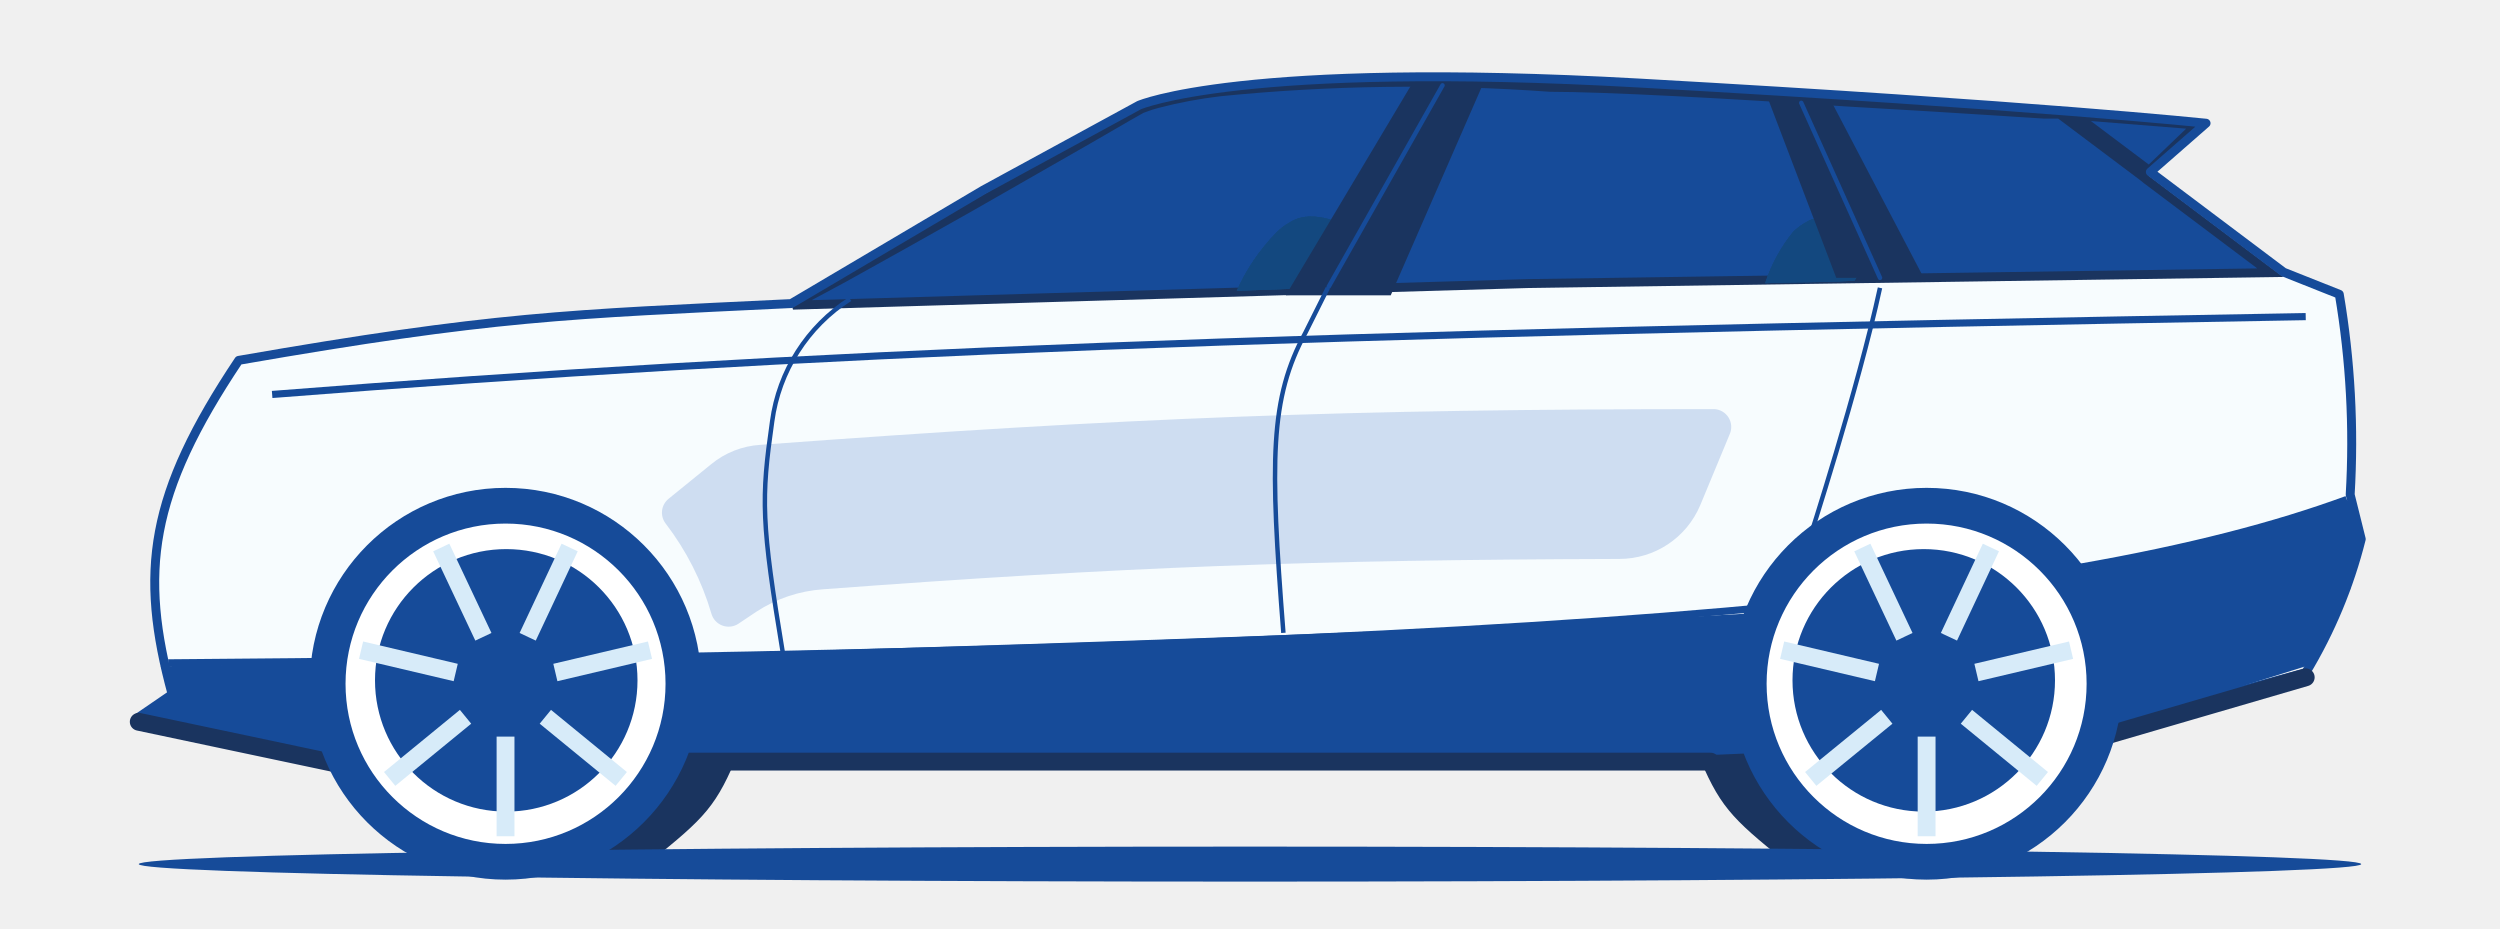
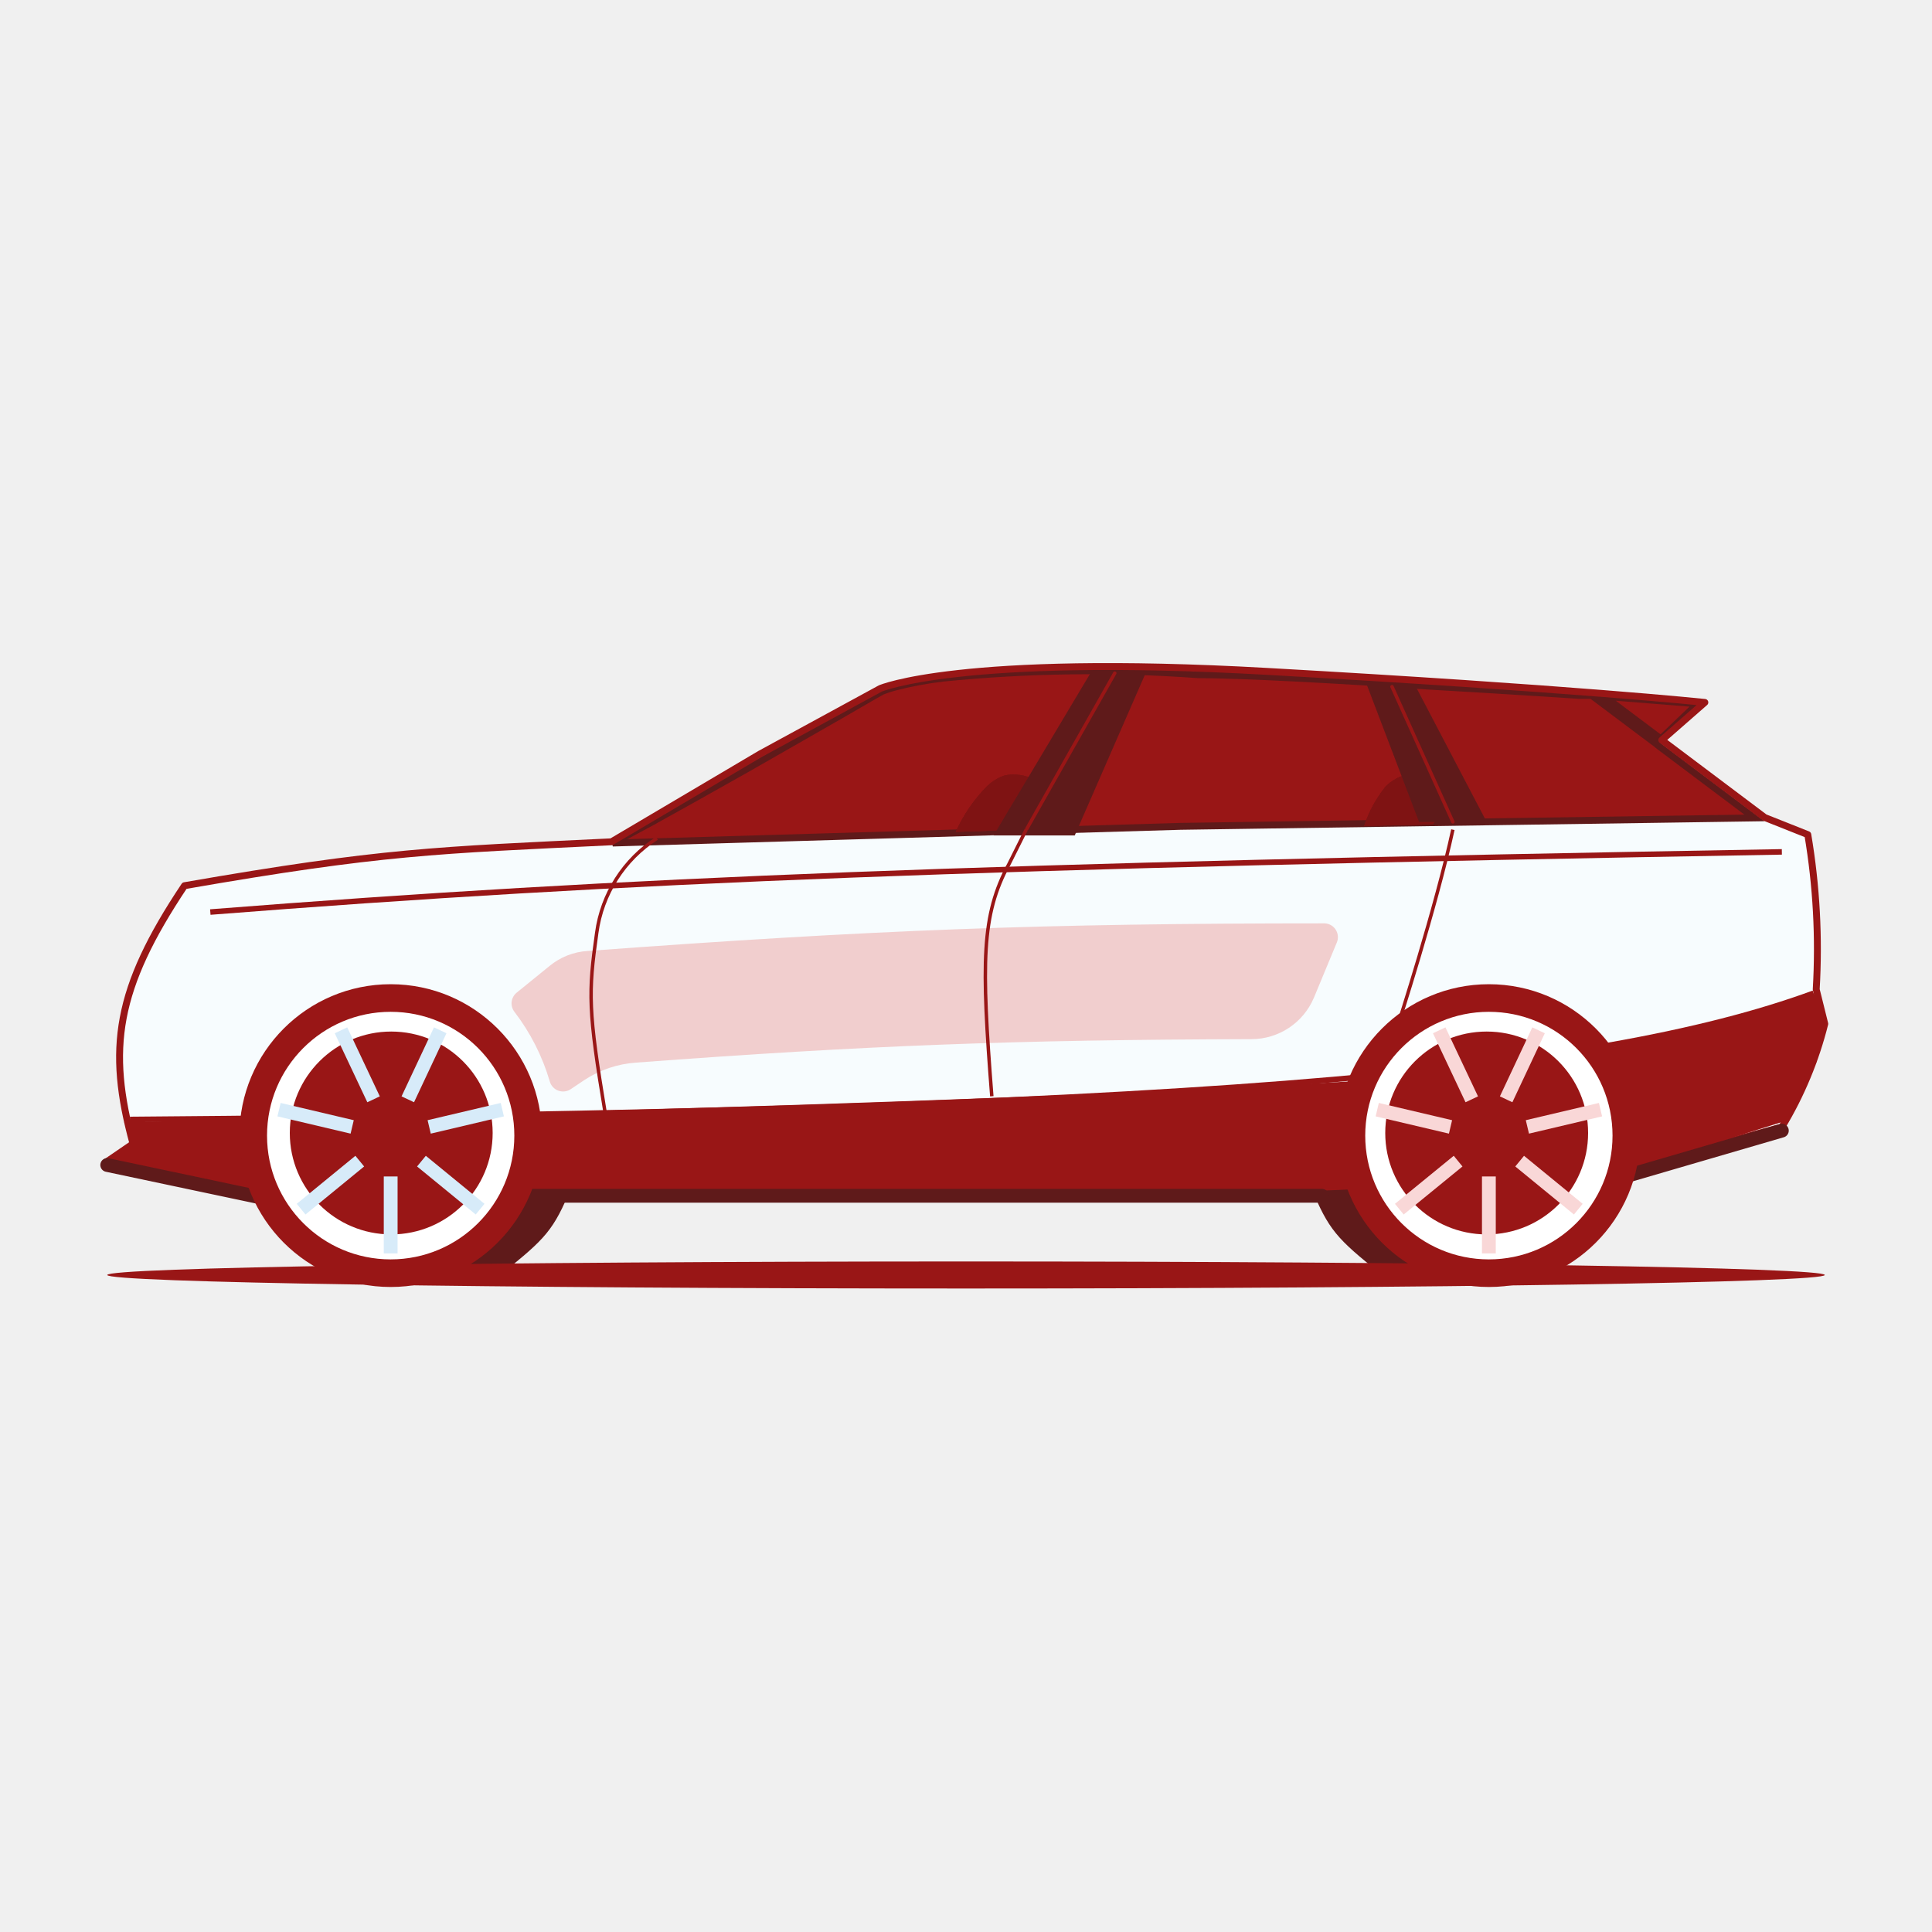
- <svg xmlns="http://www.w3.org/2000/svg" id="Layer_1" data-name="Layer 1" viewBox="0 0 140 52">
-   <defs>
-     <style>.cls-1,.cls-11,.cls-14,.cls-15,.cls-7,.cls-8,.cls-9{fill:none;}.cls-2{fill:#1a345f;}.cls-3{fill:#f7fcfe;}.cls-4,.cls-5{fill:#164b99;}.cls-5,.cls-9{stroke:#1a345f;}.cls-5,.cls-7{stroke-width:0.5px;}.cls-6{fill:#13487f;}.cls-11,.cls-12,.cls-15,.cls-7,.cls-8{stroke:#164b99;}.cls-15,.cls-7,.cls-9{stroke-linecap:round;}.cls-7,.cls-9{stroke-linejoin:round;}.cls-8{stroke-width:0.4px;}.cls-10{fill:#ceddf1;}.cls-11,.cls-15{stroke-width:0.25px;}.cls-12{fill:#fff;stroke-width:2px;}.cls-13{clip-path:url(#clip-path);}.cls-14{stroke:#d7ebf9;}</style>
-     <clipPath id="clip-path">
-       <rect class="cls-1" x="21" y="30.75" width="14.7" height="14.7" />
-     </clipPath>
-   </defs>
-   <path class="cls-2" d="M36.4,48.26c3.11-2.49,3.73-3.11,5-6.23H38.26l-5.6,6.23Z" />
-   <path class="cls-3" d="M13.37,20.07c-5,7.41-5.6,11.73-3.73,18.51L7.77,40.06l10.58,1.61,19.91-.62H95.51l21.78-.61,11.83-3.09a27.07,27.07,0,0,0,3.11-7.4l-.62-2.47A48.85,48.85,0,0,0,131,16.37l-3.12-1.24-7.46-5.55,3.12-2.7s-9.47-1-31.75-2.24-28,1.24-28,1.24l-8.72,4.7L44.31,16.92C31.64,17.52,27.68,17.6,13.37,20.07Z" />
-   <path class="cls-2" d="M100,48.26c-3.11-2.49-3.73-3.13-5-6.24H98.1l5.6,6.24Z" />
-   <path class="cls-4" d="M100.87,34.18C67.57,36.25,9,37.31,9,37.31l.52,1.38L7.9,40.21,19,42.29H95.51l20.54-.88,13.07-4.1L131.61,33l.62-3.12L131.61,28l-11.2,3.12A153.92,153.92,0,0,1,100.87,34.18Z" />
-   <path class="cls-5" d="M63.9,6.11h0l0,0-.16.09-.6.34L60.93,7.82l-6.66,3.81c-2.47,1.4-5,2.81-7,3.92-1,.55-1.88,1-2.56,1.38l-.31.16,41.14-1.21h0l41.6-.61-6.93-5.21L120,9.89l-4.66-3.5h-.18l-.73,0-2.64-.17c-2.21-.14-5.22-.33-8.42-.51C97,5.27,89.82,4.89,86.8,4.89h0a107.36,107.36,0,0,0-18.47.25,25.9,25.9,0,0,0-3.51.66,6.29,6.29,0,0,0-.72.23l-.16.06Zm52.35.35,4.1,3.08L123,7Z" />
-   <path class="cls-6" d="M69.26,16.28c2.7-.08,3.18-.11,6-.25,0,0,1.12-1.37.91-2.4s-2.42-1.86-3.6-1.35a1.91,1.91,0,0,0-.32.16,3.35,3.35,0,0,0-.73.54A11.23,11.23,0,0,0,69.26,16.28Z" />
-   <path class="cls-6" d="M69.26,16.28c2.7-.08,3.18-.11,6-.25,0,0,1.12-1.37.91-2.4s-2.42-1.86-3.6-1.35a1.91,1.91,0,0,0-.32.16,3.35,3.35,0,0,0-.73.54A11.23,11.23,0,0,0,69.26,16.28Z" />
-   <path class="cls-6" d="M69.26,16.28c2.7-.08,3.18-.11,6-.25,0,0,1.12-1.37.91-2.4s-2.42-1.86-3.6-1.35a1.91,1.91,0,0,0-.32.16,3.35,3.35,0,0,0-.73.54A11.23,11.23,0,0,0,69.26,16.28Z" />
-   <path class="cls-6" d="M98.85,15.86c2.62-.1,2.24,0,5-.14,0,0,.9-1.41.76-2.13s-2.72-1.49-3.14-1.31a2.39,2.39,0,0,0-.32.16,3.35,3.35,0,0,0-.73.54A9.08,9.08,0,0,0,98.85,15.86Z" />
-   <path class="cls-6" d="M98.85,15.86c2.62-.1,2.24,0,5-.14,0,0,.9-1.41.76-2.13s-2.72-1.49-3.14-1.31a2.39,2.39,0,0,0-.32.16,3.35,3.35,0,0,0-.73.54A9.08,9.08,0,0,0,98.85,15.86Z" />
-   <path class="cls-6" d="M98.85,15.86c2.62-.1,2.24,0,5-.14,0,0,.9-1.41.76-2.13s-2.72-1.49-3.14-1.31a2.39,2.39,0,0,0-.32.16,3.35,3.35,0,0,0-.73.54A9.08,9.08,0,0,0,98.85,15.86Z" />
-   <path class="cls-2" d="M83.23,4.29H79.31L72,16.54h5.88Z" />
-   <path class="cls-2" d="M98.91,5.27h3.43l5.39,10.29h-4.9Z" />
-   <path class="cls-7" d="M115.43,41.41l13.69-3.74a27.36,27.36,0,0,0,3.11-7.48l-.62-2.49A49.82,49.82,0,0,0,131,16.48l-3.12-1.24-7.46-5.61,3.12-2.73s-9.47-1-31.75-2.25-28,1.24-28,1.24l-8.72,4.75L44.31,17c-12.67.61-16.63.69-30.94,3.18-5,7.48-5.6,11.84-3.73,18.7L7.77,40.16,18.35,42" />
-   <ellipse class="cls-4" cx="70" cy="48.39" rx="62.23" ry="0.98" />
-   <path class="cls-8" d="M9.42,37.12c76.48-.59,106.07-3.31,122-9.15M15.24,22.09c30.41-2.39,55.53-3.34,113.88-4.36" />
-   <path class="cls-9" d="M129.12,37.93l-14.94,4.36m-18.39.36H37.64M7.77,40.42l11.82,2.5" />
-   <path class="cls-10" d="M39.82,26l-2.39,1.94a1,1,0,0,0-.16,1.37,15.42,15.42,0,0,1,2.57,5.06,1,1,0,0,0,1.51.56l1-.67A7.79,7.79,0,0,1,46.1,33c16.73-1.25,27.32-1.65,44.59-1.7a4.91,4.91,0,0,0,4.52-3l1.66-4A1,1,0,0,0,96,22.91c-20.53,0-32.73.47-53.41,2A4.8,4.8,0,0,0,39.82,26Z" />
-   <path class="cls-11" d="M74.36,16.12l-1.25,2.5c-2,3.7-2,7.11-1.24,16.82M47.6,16.75a9.67,9.67,0,0,0-4.36,6.85c-.62,4.36-.62,5.61.62,13.09m61.42-20.57c-1.21,5.6-4,14.22-4,14.22" />
-   <ellipse class="cls-12" cx="28.31" cy="38.29" rx="9.96" ry="9.97" />
-   <g class="cls-13">
-     <path class="cls-4" d="M28.35,45.45A7.35,7.35,0,1,1,35.7,38.1,7.35,7.35,0,0,1,28.35,45.45Z" />
+ <svg xmlns="http://www.w3.org/2000/svg" id="SvgjsSvg1042" width="288" height="288" version="1.1">
+   <defs id="SvgjsDefs1043" />
+   <g id="SvgjsG1044">
+     <svg viewBox="0 0 140 52" width="288" height="288">
+       <defs>
+         <clipPath id="a">
+           <rect width="14.7" height="14.7" x="21" y="30.75" fill="none" class="selectable" />
+         </clipPath>
+       </defs>
+       <path fill="#5f1a1a" d="M36.4,48.26c3.11-2.49,3.73-3.11,5-6.23H38.26l-5.6,6.23Z" class="svgShape color1a345f-3 selectable" />
+       <path fill="#f7fcfe" d="M13.37,20.07c-5,7.41-5.6,11.73-3.73,18.51L7.77,40.06l10.58,1.61,19.91-.62H95.51l21.78-.61,11.83-3.09a27.07,27.07,0,0,0,3.11-7.4l-.62-2.47A48.85,48.85,0,0,0,131,16.37l-3.12-1.24-7.46-5.55,3.12-2.7s-9.47-1-31.75-2.24-28,1.24-28,1.24l-8.72,4.7L44.31,16.92C31.64,17.52,27.68,17.6,13.37,20.07Z" class="svgShape colorf7fcfe-4 selectable" />
+       <path fill="#5f1a1a" d="M100,48.26c-3.11-2.49-3.73-3.13-5-6.24H98.1l5.6,6.24Z" class="svgShape color1a345f-5 selectable" />
+       <path fill="#991616" d="M100.87,34.18C67.57,36.25,9,37.31,9,37.31l.52,1.38L7.9,40.21,19,42.29H95.51l20.54-.88,13.07-4.1L131.61,33l.62-3.12L131.61,28l-11.2,3.12A153.92,153.92,0,0,1,100.87,34.18Z" class="svgShape color164b99-6 selectable" />
+       <path fill="#991616" stroke="#5f1a1a" stroke-width=".5" d="M63.9,6.11h0l0,0-.16.09-.6.34L60.93,7.82l-6.66,3.81c-2.47,1.4-5,2.81-7,3.92-1,.55-1.88,1-2.56,1.38l-.31.16,41.14-1.21h0l41.6-.61-6.93-5.21L120,9.89l-4.66-3.5h-.18l-.73,0-2.64-.17c-2.21-.14-5.22-.33-8.42-.51C97,5.27,89.82,4.89,86.8,4.89h0a107.36,107.36,0,0,0-18.47.25,25.9,25.9,0,0,0-3.51.66,6.29,6.29,0,0,0-.72.23l-.16.06Zm52.35.35,4.1,3.08L123,7Z" class="svgShape color164b99-7 svgStroke colorStroke1a345f-7 selectable" />
+       <path fill="#7f1313" d="M69.26,16.28c2.7-.08,3.18-.11,6-.25,0,0,1.12-1.37.91-2.4s-2.42-1.86-3.6-1.35a1.91,1.91,0,0,0-.32.16,3.35,3.35,0,0,0-.73.54A11.23,11.23,0,0,0,69.26,16.28Z" class="svgShape color13487f-8 selectable" />
+       <path fill="#7f1313" d="M69.26,16.28c2.7-.08,3.18-.11,6-.25,0,0,1.12-1.37.91-2.4s-2.42-1.86-3.6-1.35a1.91,1.91,0,0,0-.32.16,3.35,3.35,0,0,0-.73.54A11.23,11.23,0,0,0,69.26,16.28Z" class="svgShape color13487f-9 selectable" />
+       <path fill="#7f1313" d="M69.26 16.28c2.7-.08 3.18-.11 6-.25 0 0 1.12-1.37.91-2.4s-2.42-1.86-3.6-1.35a1.91 1.91 0 00-.32.16 3.35 3.35 0 00-.73.54A11.23 11.23 0 0069.26 16.28zM98.85 15.86c2.62-.1 2.24 0 5-.14 0 0 .9-1.41.76-2.13s-2.72-1.49-3.14-1.31a2.39 2.39 0 00-.32.16 3.35 3.35 0 00-.73.54A9.08 9.08 0 0098.85 15.86z" class="svgShape color13487f-10 selectable" />
+       <path fill="#7f1313" d="M98.85,15.86c2.62-.1,2.24,0,5-.14,0,0,.9-1.41.76-2.13s-2.72-1.49-3.14-1.31a2.39,2.39,0,0,0-.32.16,3.35,3.35,0,0,0-.73.54A9.08,9.08,0,0,0,98.85,15.86Z" class="svgShape color13487f-11 selectable" />
+       <path fill="#7f1313" d="M98.85,15.86c2.62-.1,2.24,0,5-.14,0,0,.9-1.41.76-2.13s-2.72-1.49-3.14-1.31a2.39,2.39,0,0,0-.32.16,3.35,3.35,0,0,0-.73.54A9.08,9.08,0,0,0,98.85,15.86Z" class="svgShape color13487f-12 selectable" />
+       <path fill="#5f1a1a" d="M83.23 4.29H79.31L72 16.54h5.88zM98.91 5.27h3.43l5.39 10.29h-4.9z" class="svgShape color1a345f-13 selectable" />
+       <path fill="none" stroke="#991616" stroke-linecap="round" stroke-linejoin="round" stroke-width=".5" d="M115.43,41.41l13.69-3.74a27.36,27.36,0,0,0,3.11-7.48l-.62-2.49A49.82,49.82,0,0,0,131,16.48l-3.12-1.24-7.46-5.61,3.12-2.73s-9.47-1-31.75-2.25-28,1.24-28,1.24l-8.72,4.75L44.31,17c-12.67.61-16.63.69-30.94,3.18-5,7.48-5.6,11.84-3.73,18.7L7.77,40.16,18.35,42" class="svgStroke colorStroke164b99-14 selectable" />
+       <ellipse cx="70" cy="48.39" fill="#991616" rx="62.23" ry=".98" class="svgShape color164b99-15 selectable" />
+       <path fill="none" stroke="#991616" stroke-width=".4" d="M9.42,37.12c76.48-.59,106.07-3.31,122-9.15M15.24,22.09c30.41-2.39,55.53-3.34,113.88-4.36" class="svgStroke colorStroke164b99-16 selectable" />
+       <path fill="none" stroke="#5f1a1a" stroke-linecap="round" stroke-linejoin="round" d="M129.12,37.93l-14.94,4.36m-18.39.36H37.64M7.77,40.42l11.82,2.5" class="svgStroke colorStroke1a345f-17 selectable" />
+       <path fill="#f1cece" d="M39.82,26l-2.39,1.94a1,1,0,0,0-.16,1.37,15.42,15.42,0,0,1,2.57,5.06,1,1,0,0,0,1.51.56l1-.67A7.79,7.79,0,0,1,46.1,33c16.73-1.25,27.32-1.65,44.59-1.7a4.91,4.91,0,0,0,4.52-3l1.66-4A1,1,0,0,0,96,22.91c-20.53,0-32.73.47-53.41,2A4.8,4.8,0,0,0,39.82,26Z" class="svgShape colorceddf1-18 selectable" />
+       <path fill="none" stroke="#991616" stroke-width=".25" d="M74.36,16.12l-1.25,2.5c-2,3.7-2,7.11-1.24,16.82M47.6,16.75a9.67,9.67,0,0,0-4.36,6.85c-.62,4.36-.62,5.61.62,13.09m61.42-20.57c-1.21,5.6-4,14.22-4,14.22" class="svgStroke colorStroke164b99-19 selectable" />
+       <ellipse cx="28.31" cy="38.29" fill="#fff" stroke="#991616" stroke-width="2" rx="9.96" ry="9.97" class="svgShape colorffffff-20 svgStroke colorStroke164b99-20 selectable" />
+       <g clip-path="url(#a)">
+         <path fill="#991616" d="M28.35,45.45A7.35,7.35,0,1,1,35.7,38.1,7.35,7.35,0,0,1,28.35,45.45Z" class="svgShape color164b99-22 selectable" />
+       </g>
+       <path fill="none" stroke="#d7ebf9" d="M28.31 41.25v5.58M30.54 40.14l4.25 3.48M31.1 37.66l5.3-1.25M29.55 35.66l2.35-5M27.07 35.66l-2.36-5M25.52 37.66l-5.3-1.25M26.07 40.14l-4.25 3.48" class="svgStroke colorStroked7ebf9-23 selectable" />
+       <path fill="none" stroke="#991616" stroke-linecap="round" stroke-width=".25" d="M74.41 16.05L80.78 4.78M105.28 15.56l-4.41-9.8" class="svgStroke colorStroke164b99-24 selectable" />
+       <ellipse cx="107.89" cy="38.29" fill="#ffffff" stroke="#991616" stroke-width="2" rx="9.96" ry="9.97" class="svgShape colorffffff-25 svgStroke colorStroke164b99-25 selectable" />
+       <path fill="#991616" d="M107.73,45.45a7.35,7.35,0,1,1,7.35-7.35A7.35,7.35,0,0,1,107.73,45.45Z" class="svgShape color164b99-26 selectable" />
+       <path fill="none" stroke="#f9d7d7" d="M107.89 41.25v5.58M110.12 40.14l4.25 3.48M110.68 37.66l5.3-1.25M109.14 35.66l2.35-5M106.65 35.66l-2.36-5M105.11 37.66L99.8 36.41M105.66 40.14l-4.26 3.48" class="svgStroke colorStroked7ebf9-27 selectable" />
+     </svg>
  </g>
-   <path class="cls-14" d="M28.31,41.25v5.58" />
-   <path class="cls-14" d="M30.54,40.14l4.25,3.48" />
-   <path class="cls-14" d="M31.1,37.66l5.3-1.25" />
-   <path class="cls-14" d="M29.55,35.66l2.35-5" />
-   <path class="cls-14" d="M27.07,35.66l-2.36-5" />
-   <path class="cls-14" d="M25.52,37.66l-5.3-1.25" />
-   <path class="cls-14" d="M26.07,40.14l-4.25,3.48" />
-   <path class="cls-15" d="M74.41,16.05,80.78,4.78" />
-   <path class="cls-15" d="M105.28,15.56l-4.41-9.8" />
-   <ellipse class="cls-12" cx="107.89" cy="38.29" rx="9.96" ry="9.97" />
-   <path class="cls-4" d="M107.73,45.45a7.35,7.35,0,1,1,7.35-7.35A7.35,7.35,0,0,1,107.73,45.45Z" />
-   <path class="cls-14" d="M107.89,41.25v5.58" />
-   <path class="cls-14" d="M110.12,40.14l4.25,3.48" />
-   <path class="cls-14" d="M110.68,37.66l5.3-1.25" />
-   <path class="cls-14" d="M109.14,35.66l2.35-5" />
-   <path class="cls-14" d="M106.65,35.66l-2.36-5" />
-   <path class="cls-14" d="M105.11,37.66,99.8,36.41" />
-   <path class="cls-14" d="M105.66,40.14l-4.26,3.48" />
</svg>
